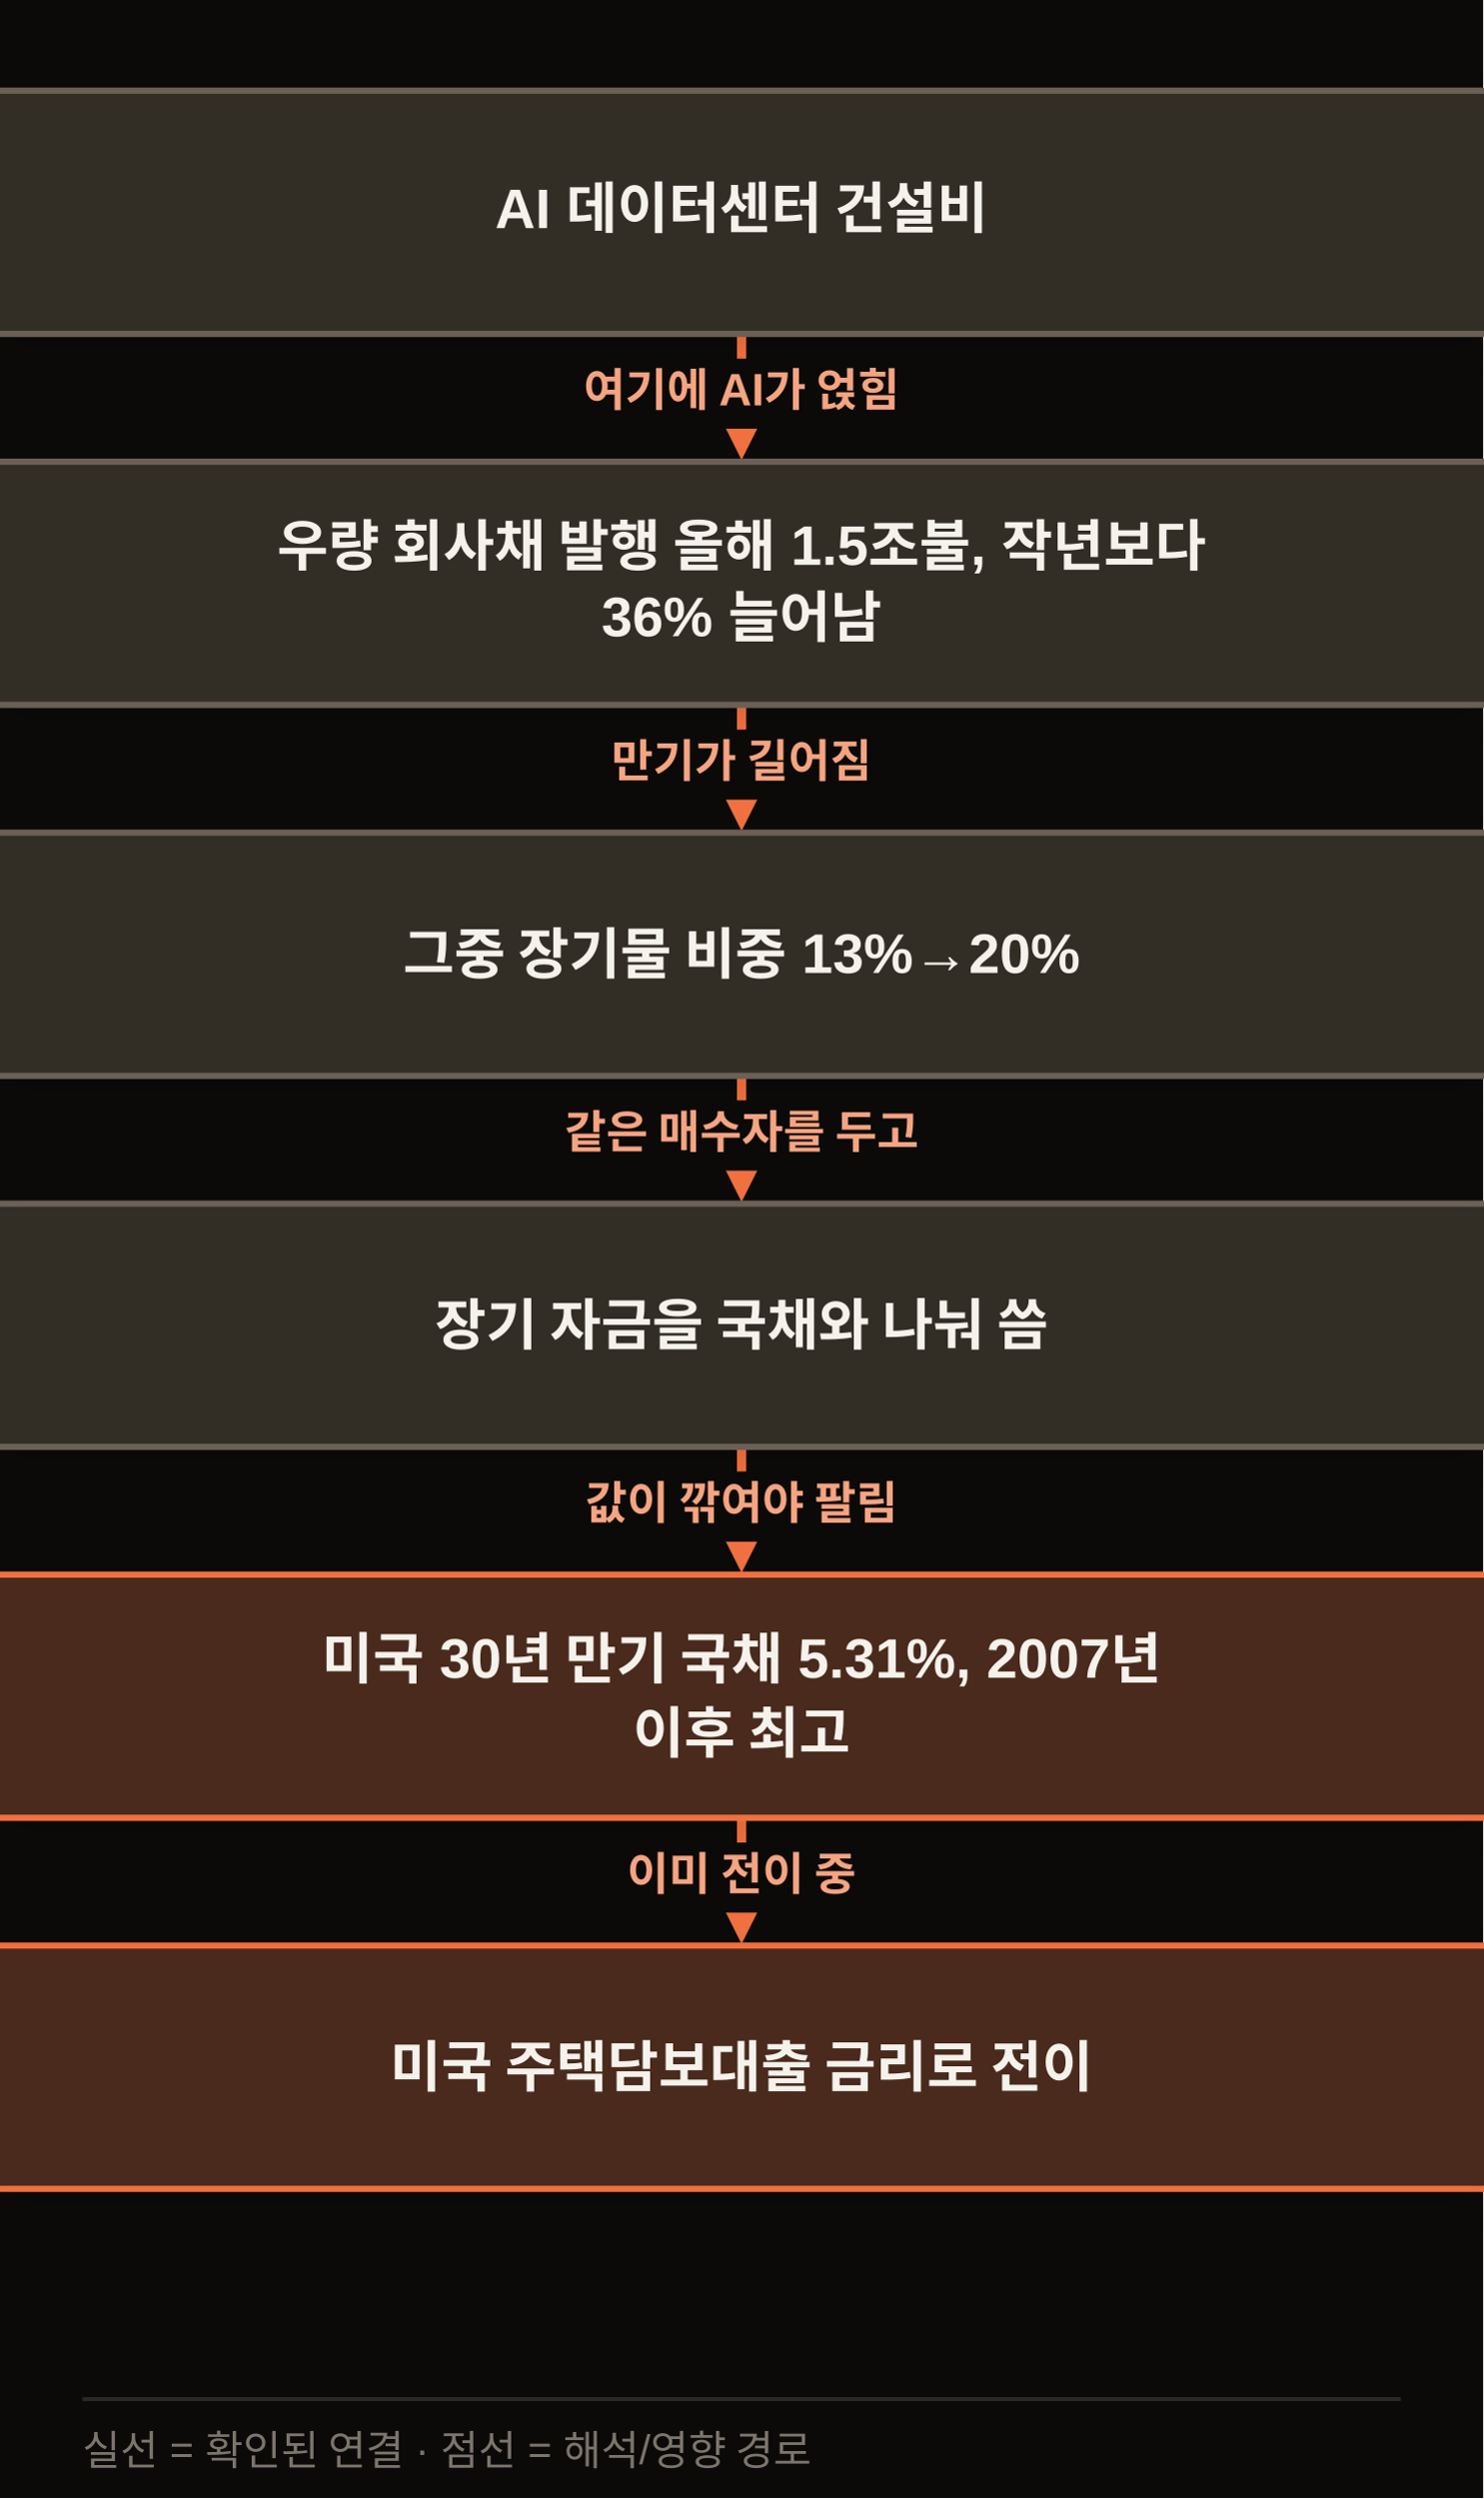
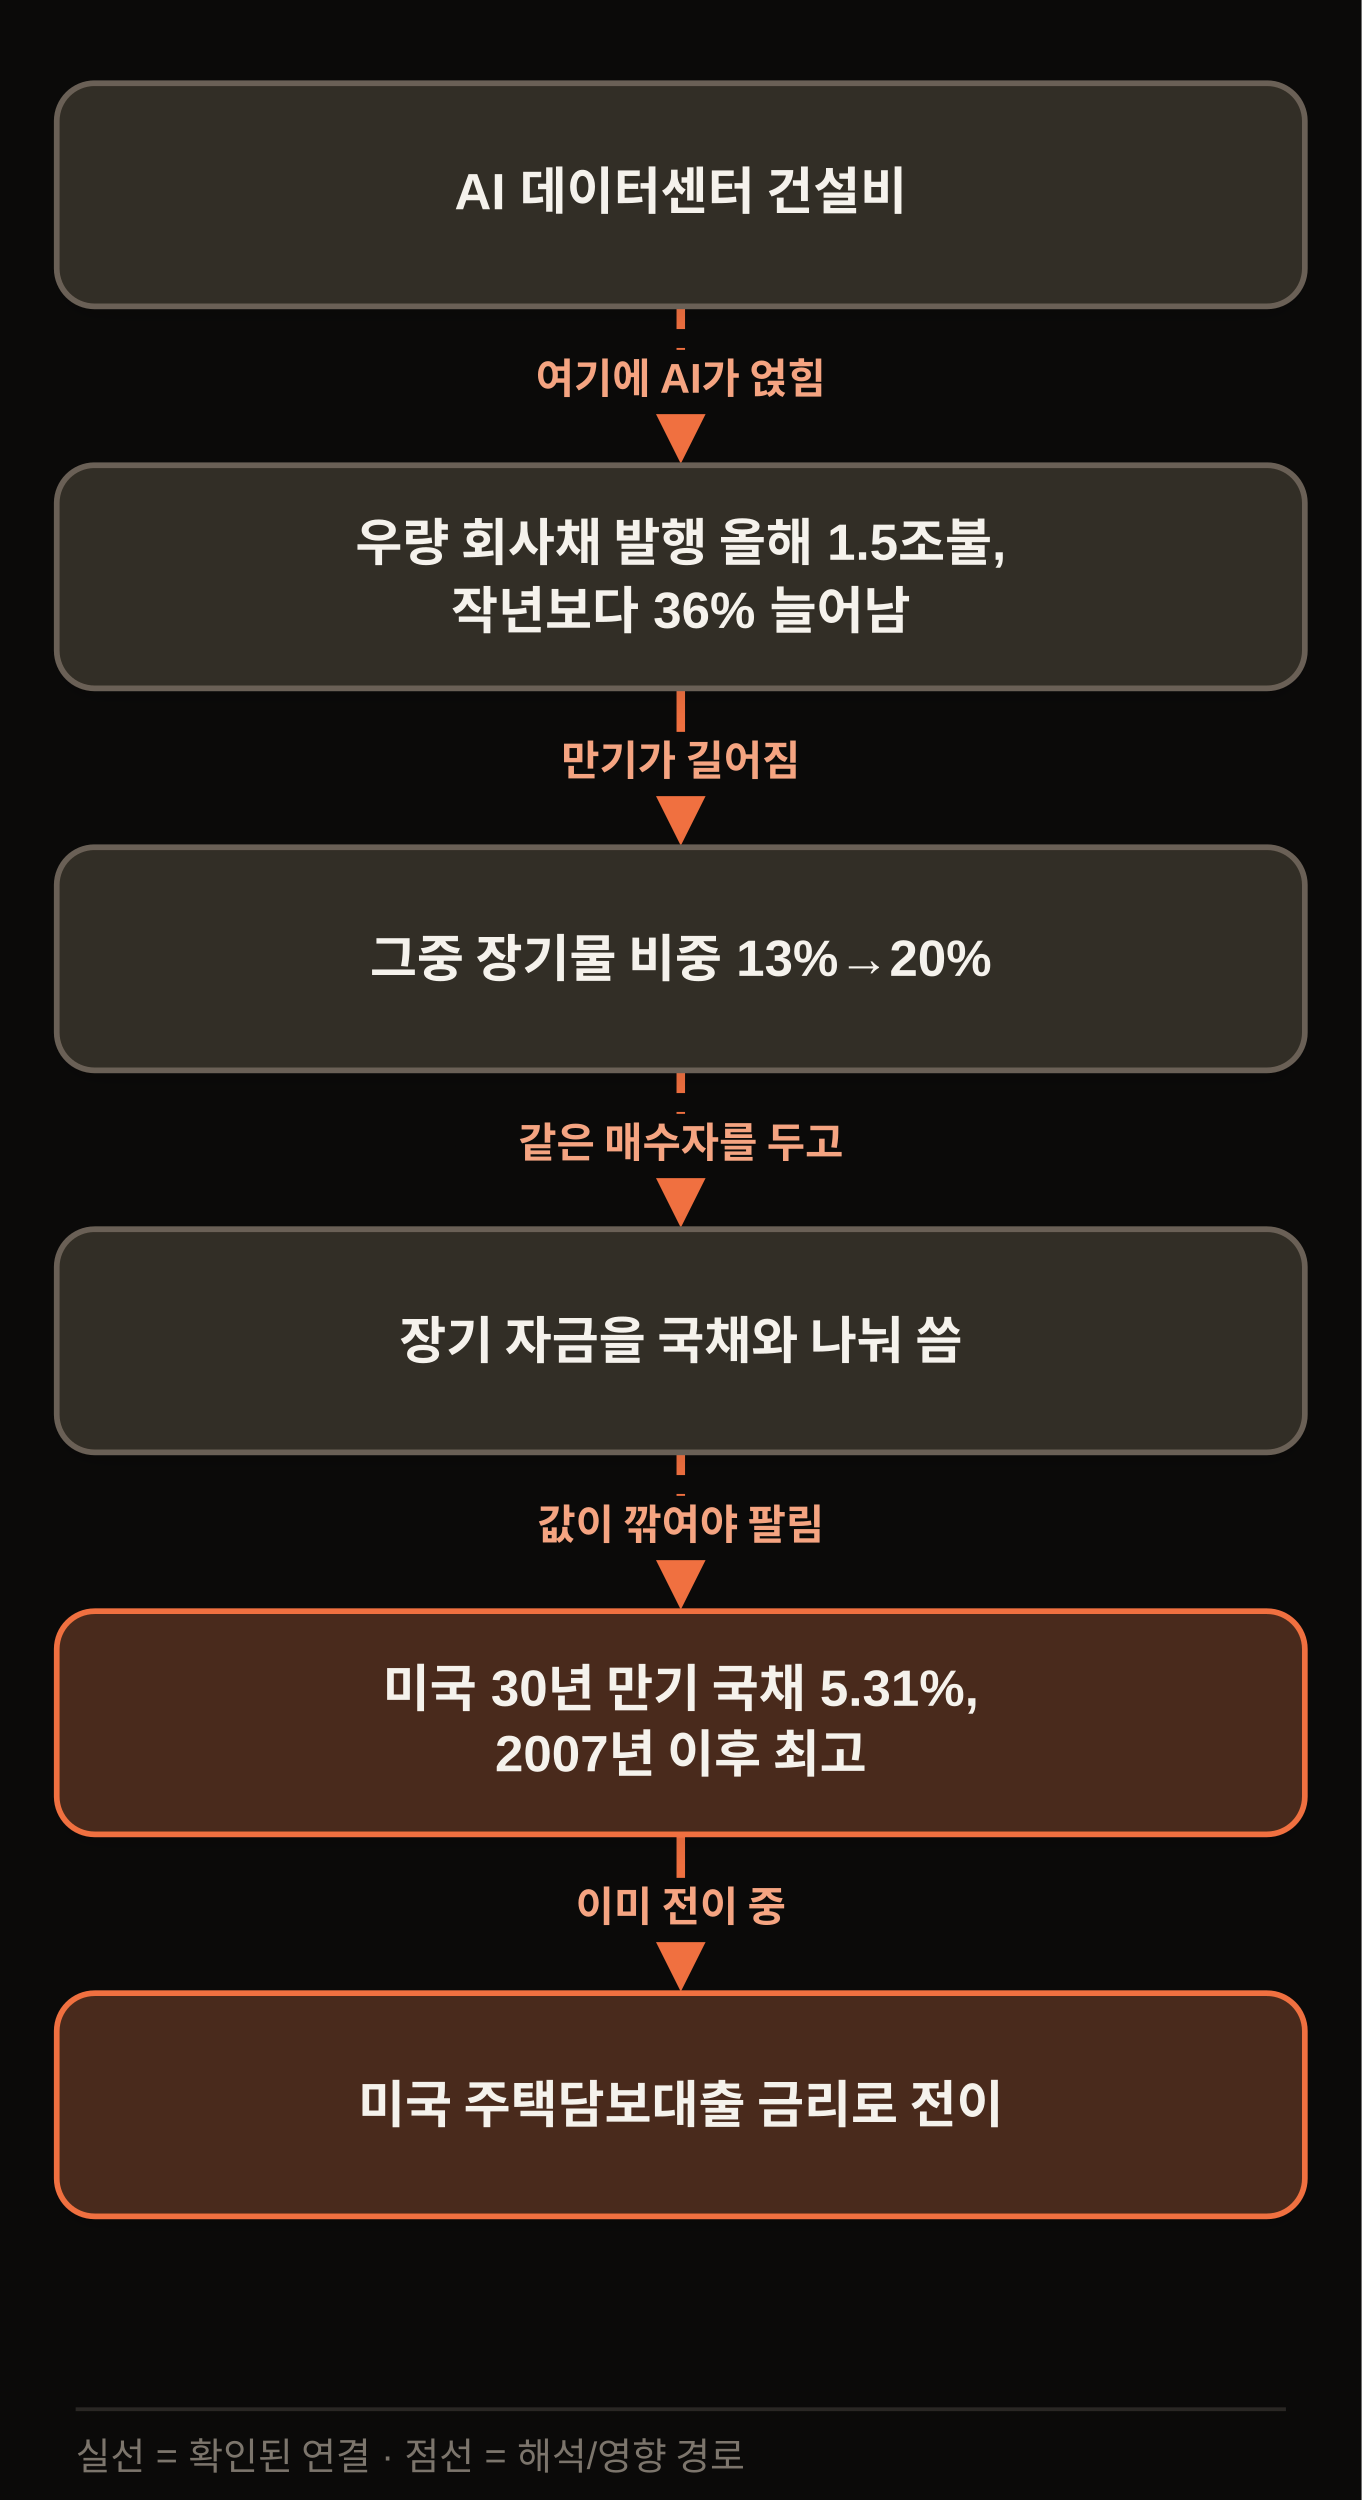
- <svg xmlns="http://www.w3.org/2000/svg" width="720" height="1212" viewBox="0 0 720 1212" class="morning-diagram morning-diagram-mobile" data-mobile-layout="same-topology" data-motion-orientation="TB" data-motion-steps="11">
+ <svg xmlns="http://www.w3.org/2000/svg" width="720" height="1322" viewBox="0 0 720 1322" class="morning-diagram morning-diagram-mobile" data-mobile-layout="same-topology" data-motion-orientation="TB" data-motion-steps="11">
  <defs>
    <filter id="shadow" x="-20%" y="-20%" width="140%" height="160%">
      <feDropShadow dx="0" dy="6" stdDeviation="8" flood-color="#111111" flood-opacity=".09" />
    </filter>
    <marker id="arrow" viewBox="0 0 10 10" refX="8" refY="5" markerWidth="8" markerHeight="8" orient="auto-start-reverse">
      <path d="M 0 0 L 10 5 L 0 10 z" fill="#F07040" />
    </marker>
  </defs>
-   <rect width="720" height="1212" fill="#0B0A09" />
+   <rect width="720" height="1322" fill="#0B0A09" />
  <g class="motion-step motion-edge" data-motion-step="1" data-from="A" data-to="B" style="--motion-delay:680ms">
-     <path d="M 360.0 162.0 C 360.0 193.0, 360.0 193.0, 360.0 216.0" fill="none" stroke="#F07040" stroke-width="4.5" stroke-dasharray="12 10" marker-end="url(#arrow)" />
-     <rect x="241.0" y="174.0" width="238" height="34" rx="17" fill="#0B0A09" />
-     <text x="360.0" y="197.0" text-anchor="middle" font-family="Apple SD Gothic Neo,Malgun Gothic,Arial,sans-serif" font-size="22" font-weight="800" fill="#F5A481">여기에 AI가 얹힘</text>
+     <path d="M 360.0 162.0 C 360.0 204.0, 360.0 204.0, 360.0 238.0" fill="none" stroke="#F07040" stroke-width="4.5" stroke-dasharray="12 10" marker-end="url(#arrow)" />
+     <rect x="241.0" y="185.0" width="238" height="34" rx="17" fill="#0B0A09" />
+     <text x="360.0" y="208.0" text-anchor="middle" font-family="Apple SD Gothic Neo,Malgun Gothic,Arial,sans-serif" font-size="22" font-weight="800" fill="#F5A481">여기에 AI가 얹힘</text>
  </g>
  <g class="motion-step motion-edge" data-motion-step="3" data-from="B" data-to="C" style="--motion-delay:2040ms">
-     <path d="M 360.0 342.0 C 360.0 373.0, 360.0 373.0, 360.0 396.0" fill="none" stroke="#F07040" stroke-width="4.5" marker-end="url(#arrow)" />
-     <rect x="267.5" y="354.0" width="185" height="34" rx="17" fill="#0B0A09" />
-     <text x="360.0" y="377.0" text-anchor="middle" font-family="Apple SD Gothic Neo,Malgun Gothic,Arial,sans-serif" font-size="22" font-weight="800" fill="#F5A481">만기가 길어짐</text>
+     <path d="M 360.0 364.0 C 360.0 406.0, 360.0 406.0, 360.0 440.0" fill="none" stroke="#F07040" stroke-width="4.5" marker-end="url(#arrow)" />
+     <rect x="267.5" y="387.0" width="185" height="34" rx="17" fill="#0B0A09" />
+     <text x="360.0" y="410.0" text-anchor="middle" font-family="Apple SD Gothic Neo,Malgun Gothic,Arial,sans-serif" font-size="22" font-weight="800" fill="#F5A481">만기가 길어짐</text>
  </g>
  <g class="motion-step motion-edge" data-motion-step="5" data-from="C" data-to="D" style="--motion-delay:3400ms">
-     <path d="M 360.0 522.0 C 360.0 553.0, 360.0 553.0, 360.0 576.0" fill="none" stroke="#F07040" stroke-width="4.5" stroke-dasharray="12 10" marker-end="url(#arrow)" />
-     <rect x="241.0" y="534.0" width="238" height="34" rx="17" fill="#0B0A09" />
-     <text x="360.0" y="557.0" text-anchor="middle" font-family="Apple SD Gothic Neo,Malgun Gothic,Arial,sans-serif" font-size="22" font-weight="800" fill="#F5A481">같은 매수자를 두고</text>
+     <path d="M 360.0 566.0 C 360.0 608.0, 360.0 608.0, 360.0 642.0" fill="none" stroke="#F07040" stroke-width="4.5" stroke-dasharray="12 10" marker-end="url(#arrow)" />
+     <rect x="241.0" y="589.0" width="238" height="34" rx="17" fill="#0B0A09" />
+     <text x="360.0" y="612.0" text-anchor="middle" font-family="Apple SD Gothic Neo,Malgun Gothic,Arial,sans-serif" font-size="22" font-weight="800" fill="#F5A481">같은 매수자를 두고</text>
  </g>
  <g class="motion-step motion-edge" data-motion-step="7" data-from="D" data-to="E" style="--motion-delay:4760ms">
-     <path d="M 360.0 702.0 C 360.0 733.0, 360.0 733.0, 360.0 756.0" fill="none" stroke="#F07040" stroke-width="4.5" stroke-dasharray="12 10" marker-end="url(#arrow)" />
-     <rect x="246.5" y="714.0" width="227" height="34" rx="17" fill="#0B0A09" />
-     <text x="360.0" y="737.0" text-anchor="middle" font-family="Apple SD Gothic Neo,Malgun Gothic,Arial,sans-serif" font-size="22" font-weight="800" fill="#F5A481">값이 깎여야 팔림</text>
+     <path d="M 360.0 768.0 C 360.0 810.0, 360.0 810.0, 360.0 844.0" fill="none" stroke="#F07040" stroke-width="4.5" stroke-dasharray="12 10" marker-end="url(#arrow)" />
+     <rect x="246.5" y="791.0" width="227" height="34" rx="17" fill="#0B0A09" />
+     <text x="360.0" y="814.0" text-anchor="middle" font-family="Apple SD Gothic Neo,Malgun Gothic,Arial,sans-serif" font-size="22" font-weight="800" fill="#F5A481">값이 깎여야 팔림</text>
  </g>
  <g class="motion-step motion-edge" data-motion-step="9" data-from="E" data-to="F" style="--motion-delay:6120ms">
-     <path d="M 360.0 882.0 C 360.0 913.0, 360.0 913.0, 360.0 936.0" fill="none" stroke="#F07040" stroke-width="4.5" marker-end="url(#arrow)" />
-     <rect x="267.5" y="894.0" width="185" height="34" rx="17" fill="#0B0A09" />
-     <text x="360.0" y="917.0" text-anchor="middle" font-family="Apple SD Gothic Neo,Malgun Gothic,Arial,sans-serif" font-size="22" font-weight="800" fill="#F5A481">이미 전이 중</text>
+     <path d="M 360.0 970.0 C 360.0 1012.0, 360.0 1012.0, 360.0 1046.0" fill="none" stroke="#F07040" stroke-width="4.5" marker-end="url(#arrow)" />
+     <rect x="267.5" y="993.0" width="185" height="34" rx="17" fill="#0B0A09" />
+     <text x="360.0" y="1016.0" text-anchor="middle" font-family="Apple SD Gothic Neo,Malgun Gothic,Arial,sans-serif" font-size="22" font-weight="800" fill="#F5A481">이미 전이 중</text>
  </g>
  <g class="motion-step motion-node" data-motion-step="0" style="--motion-delay:0ms;--motion-accent-delay:640ms">
-     <rect class="motion-node-shape" x="-20.0" y="44.0" width="760.0" height="118.0" rx="20" fill="#332E26" stroke="#6B6156" stroke-width="3" filter="url(#shadow)" />
+     <rect class="motion-node-shape" x="30.0" y="44.0" width="660.0" height="118.0" rx="20" fill="#332E26" stroke="#6B6156" stroke-width="3" filter="url(#shadow)" />
    <text x="360.0" y="103.0" text-anchor="middle" dominant-baseline="middle" font-family="Apple SD Gothic Neo,Malgun Gothic,Arial,sans-serif" font-size="27" font-weight="800" fill="#F5F2EC">AI 데이터센터 건설비</text>
  </g>
  <g class="motion-step motion-node" data-motion-step="2" style="--motion-delay:1360ms;--motion-accent-delay:2000ms">
-     <rect class="motion-node-shape" x="-20.0" y="224.0" width="760.0" height="118.0" rx="20" fill="#332E26" stroke="#6B6156" stroke-width="3" filter="url(#shadow)" />
-     <text x="360.0" y="265.0" text-anchor="middle" dominant-baseline="middle" font-family="Apple SD Gothic Neo,Malgun Gothic,Arial,sans-serif" font-size="27" font-weight="800" fill="#F5F2EC">우량 회사채 발행 올해 1.5조불, 작년보다</text>
-     <text x="360.0" y="301.0" text-anchor="middle" dominant-baseline="middle" font-family="Apple SD Gothic Neo,Malgun Gothic,Arial,sans-serif" font-size="27" font-weight="800" fill="#F5F2EC">36% 늘어남</text>
+     <rect class="motion-node-shape" x="30.0" y="246.0" width="660.0" height="118.0" rx="20" fill="#332E26" stroke="#6B6156" stroke-width="3" filter="url(#shadow)" />
+     <text x="360.0" y="287.0" text-anchor="middle" dominant-baseline="middle" font-family="Apple SD Gothic Neo,Malgun Gothic,Arial,sans-serif" font-size="27" font-weight="800" fill="#F5F2EC">우량 회사채 발행 올해 1.5조불,</text>
+     <text x="360.0" y="323.0" text-anchor="middle" dominant-baseline="middle" font-family="Apple SD Gothic Neo,Malgun Gothic,Arial,sans-serif" font-size="27" font-weight="800" fill="#F5F2EC">작년보다 36% 늘어남</text>
  </g>
  <g class="motion-step motion-node" data-motion-step="4" style="--motion-delay:2720ms;--motion-accent-delay:3360ms">
-     <rect class="motion-node-shape" x="-20.0" y="404.0" width="760.0" height="118.0" rx="20" fill="#332E26" stroke="#6B6156" stroke-width="3" filter="url(#shadow)" />
-     <text x="360.0" y="463.0" text-anchor="middle" dominant-baseline="middle" font-family="Apple SD Gothic Neo,Malgun Gothic,Arial,sans-serif" font-size="27" font-weight="800" fill="#F5F2EC">그중 장기물 비중 13%→20%</text>
+     <rect class="motion-node-shape" x="30.0" y="448.0" width="660.0" height="118.0" rx="20" fill="#332E26" stroke="#6B6156" stroke-width="3" filter="url(#shadow)" />
+     <text x="360.0" y="507.0" text-anchor="middle" dominant-baseline="middle" font-family="Apple SD Gothic Neo,Malgun Gothic,Arial,sans-serif" font-size="27" font-weight="800" fill="#F5F2EC">그중 장기물 비중 13%→20%</text>
  </g>
  <g class="motion-step motion-node" data-motion-step="6" style="--motion-delay:4080ms;--motion-accent-delay:4720ms">
-     <rect class="motion-node-shape" x="-20.0" y="584.0" width="760.0" height="118.0" rx="20" fill="#332E26" stroke="#6B6156" stroke-width="3" filter="url(#shadow)" />
-     <text x="360.0" y="643.0" text-anchor="middle" dominant-baseline="middle" font-family="Apple SD Gothic Neo,Malgun Gothic,Arial,sans-serif" font-size="27" font-weight="800" fill="#F5F2EC">장기 자금을 국채와 나눠 씀</text>
+     <rect class="motion-node-shape" x="30.0" y="650.0" width="660.0" height="118.0" rx="20" fill="#332E26" stroke="#6B6156" stroke-width="3" filter="url(#shadow)" />
+     <text x="360.0" y="709.0" text-anchor="middle" dominant-baseline="middle" font-family="Apple SD Gothic Neo,Malgun Gothic,Arial,sans-serif" font-size="27" font-weight="800" fill="#F5F2EC">장기 자금을 국채와 나눠 씀</text>
  </g>
  <g class="motion-step motion-node motion-risk" data-motion-step="8" style="--motion-delay:5440ms;--motion-accent-delay:6080ms">
-     <rect class="motion-node-shape" x="-20.0" y="764.0" width="760.0" height="118.0" rx="20" fill="#4A2C1A" stroke="#F07040" stroke-width="3" filter="url(#shadow)" />
-     <text x="360.0" y="805.0" text-anchor="middle" dominant-baseline="middle" font-family="Apple SD Gothic Neo,Malgun Gothic,Arial,sans-serif" font-size="27" font-weight="800" fill="#F5F2EC">미국 30년 만기 국채 5.31%, 2007년</text>
-     <text x="360.0" y="841.0" text-anchor="middle" dominant-baseline="middle" font-family="Apple SD Gothic Neo,Malgun Gothic,Arial,sans-serif" font-size="27" font-weight="800" fill="#F5F2EC">이후 최고</text>
+     <rect class="motion-node-shape" x="30.0" y="852.0" width="660.0" height="118.0" rx="20" fill="#4A2C1A" stroke="#F07040" stroke-width="3" filter="url(#shadow)" />
+     <text x="360.0" y="893.0" text-anchor="middle" dominant-baseline="middle" font-family="Apple SD Gothic Neo,Malgun Gothic,Arial,sans-serif" font-size="27" font-weight="800" fill="#F5F2EC">미국 30년 만기 국채 5.31%,</text>
+     <text x="360.0" y="929.0" text-anchor="middle" dominant-baseline="middle" font-family="Apple SD Gothic Neo,Malgun Gothic,Arial,sans-serif" font-size="27" font-weight="800" fill="#F5F2EC">2007년 이후 최고</text>
  </g>
  <g class="motion-step motion-node motion-risk" data-motion-step="10" style="--motion-delay:6800ms;--motion-accent-delay:7440ms">
-     <rect class="motion-node-shape" x="-20.0" y="944.0" width="760.0" height="118.0" rx="20" fill="#4A2C1A" stroke="#F07040" stroke-width="3" filter="url(#shadow)" />
-     <text x="360.0" y="1003.0" text-anchor="middle" dominant-baseline="middle" font-family="Apple SD Gothic Neo,Malgun Gothic,Arial,sans-serif" font-size="27" font-weight="800" fill="#F5F2EC">미국 주택담보대출 금리로 전이</text>
+     <rect class="motion-node-shape" x="30.0" y="1054.0" width="660.0" height="118.0" rx="20" fill="#4A2C1A" stroke="#F07040" stroke-width="3" filter="url(#shadow)" />
+     <text x="360.0" y="1113.0" text-anchor="middle" dominant-baseline="middle" font-family="Apple SD Gothic Neo,Malgun Gothic,Arial,sans-serif" font-size="27" font-weight="800" fill="#F5F2EC">미국 주택담보대출 금리로 전이</text>
  </g>
-   <line x1="40" y1="1164" x2="680" y2="1164" stroke="#2A2724" stroke-width="2" />
-   <text x="40" y="1196" font-family="Apple SD Gothic Neo,Malgun Gothic,Arial,sans-serif" font-size="20" fill="#7C756C">실선 = 확인된 연결 · 점선 = 해석/영향 경로</text>
+   <line x1="40" y1="1274" x2="680" y2="1274" stroke="#2A2724" stroke-width="2" />
+   <text x="40" y="1306" font-family="Apple SD Gothic Neo,Malgun Gothic,Arial,sans-serif" font-size="20" fill="#7C756C">실선 = 확인된 연결 · 점선 = 해석/영향 경로</text>
</svg>
